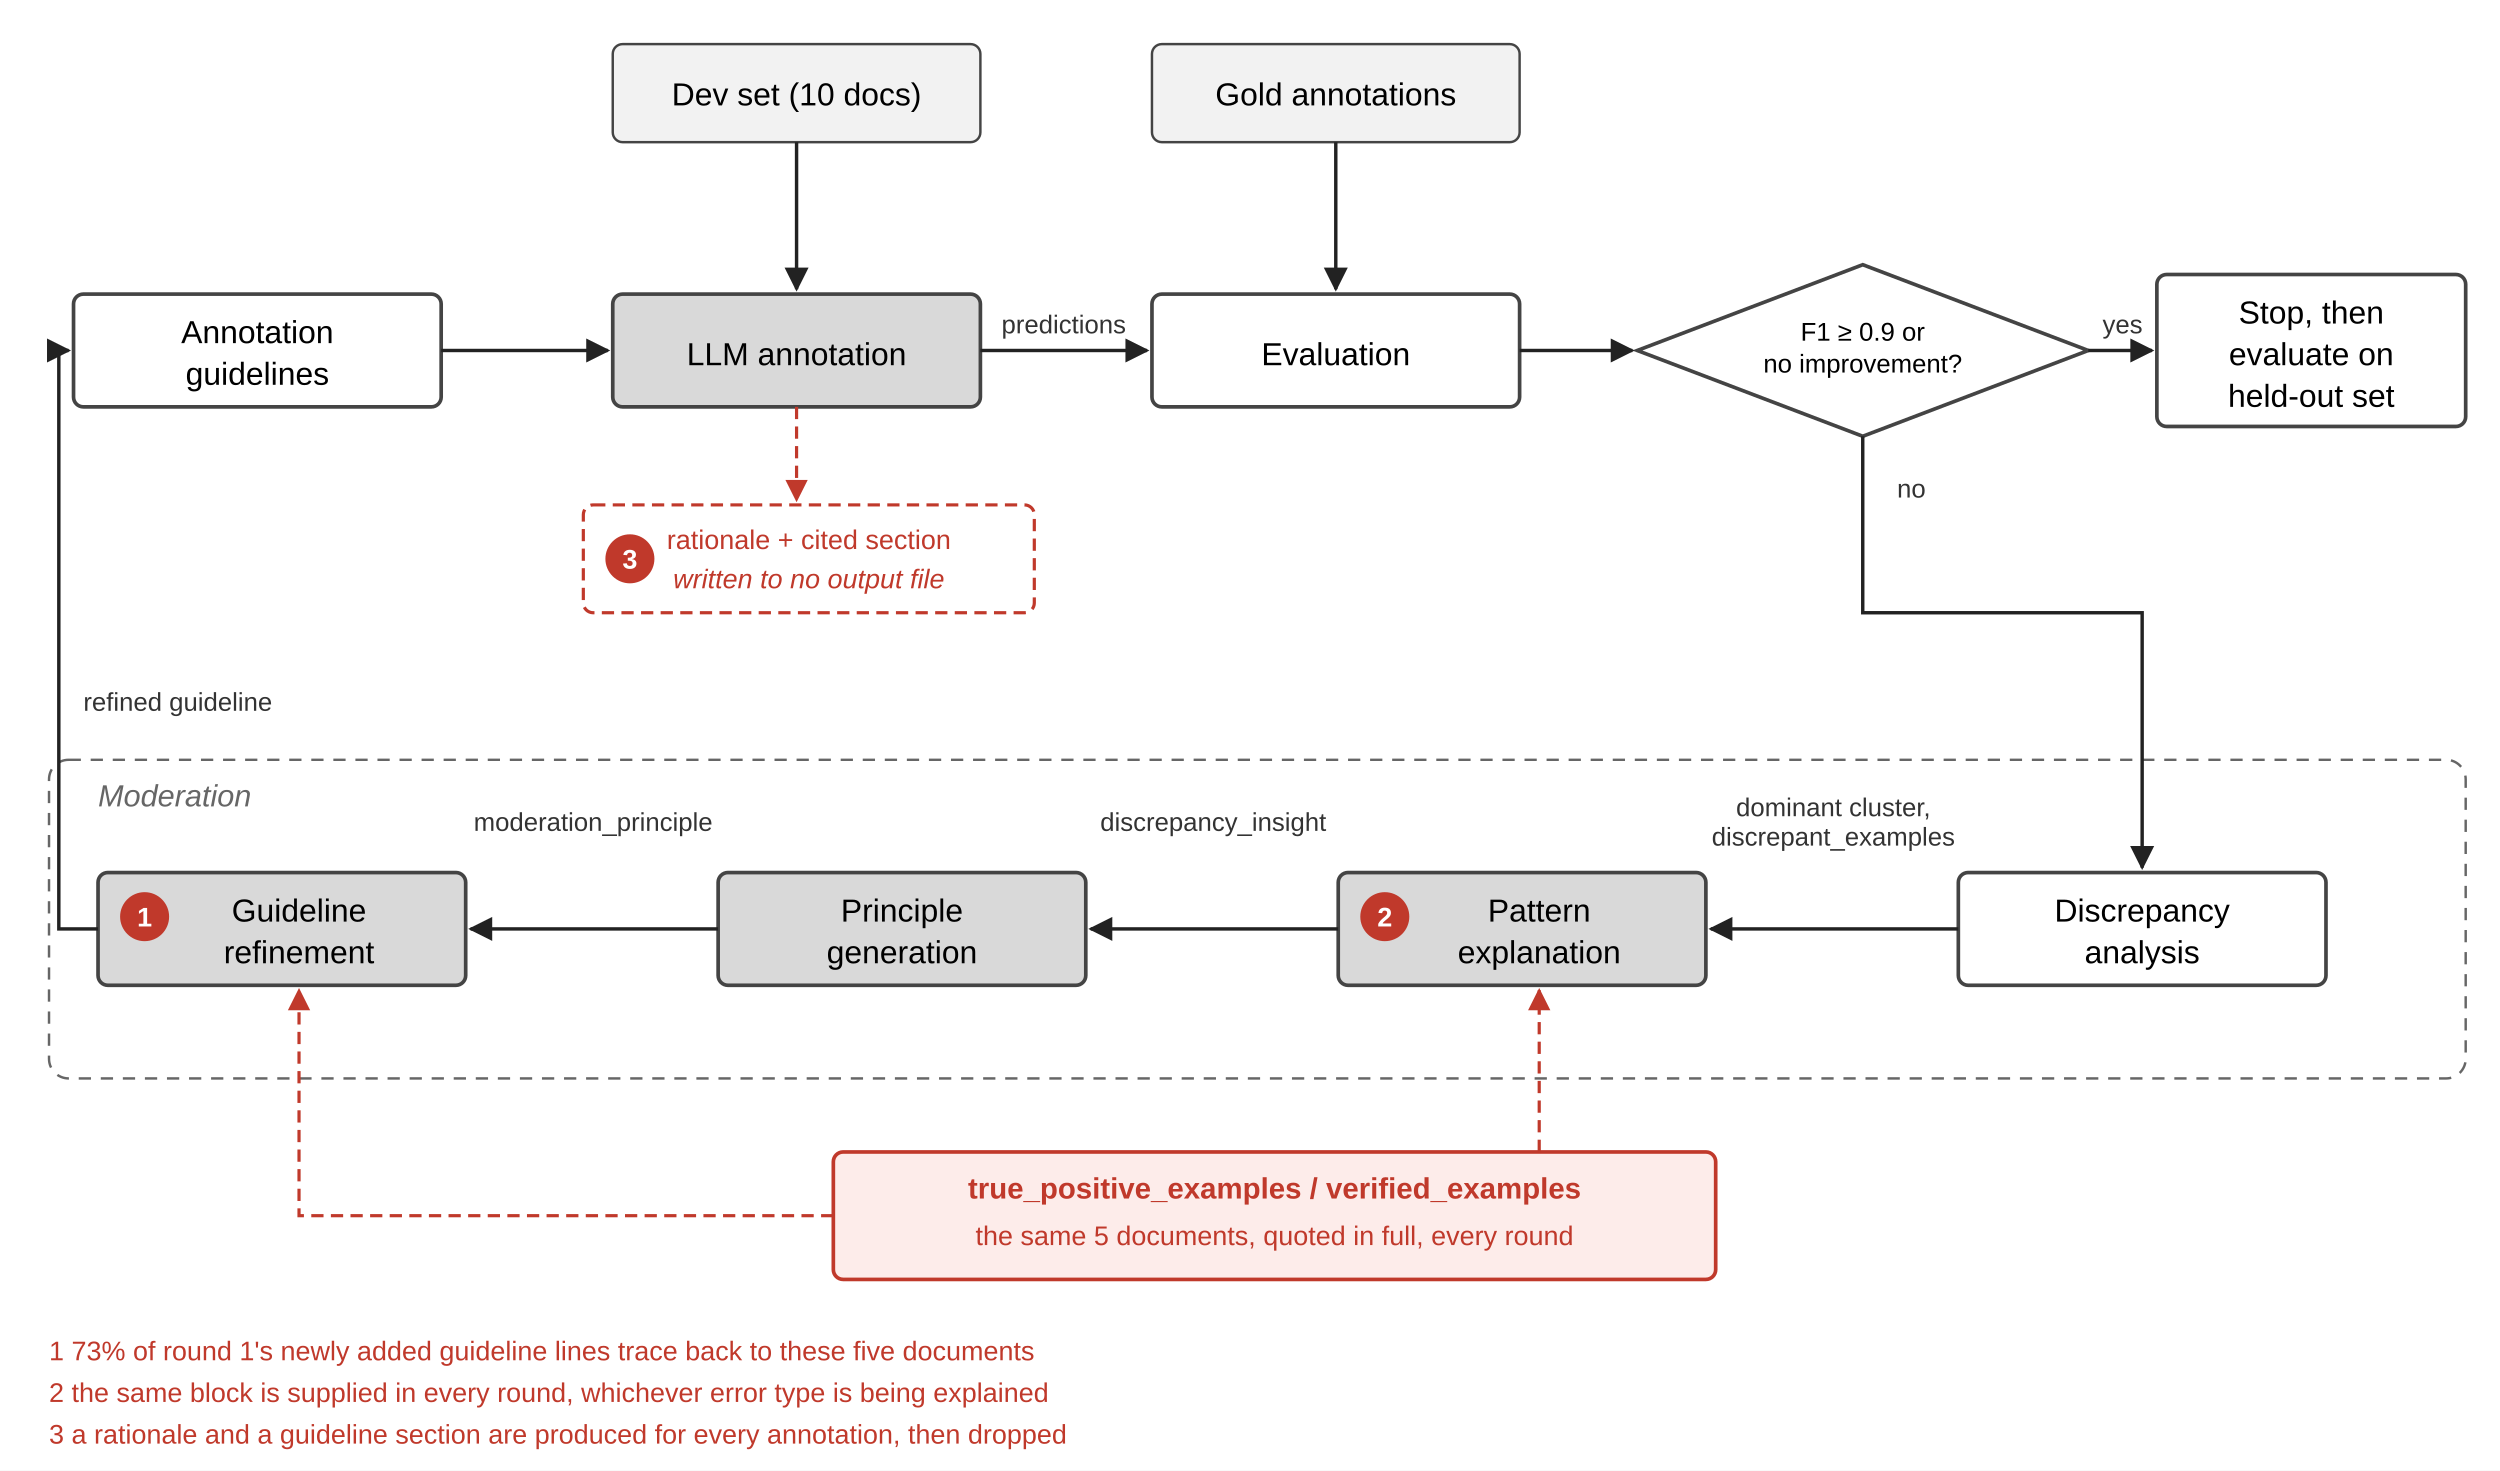
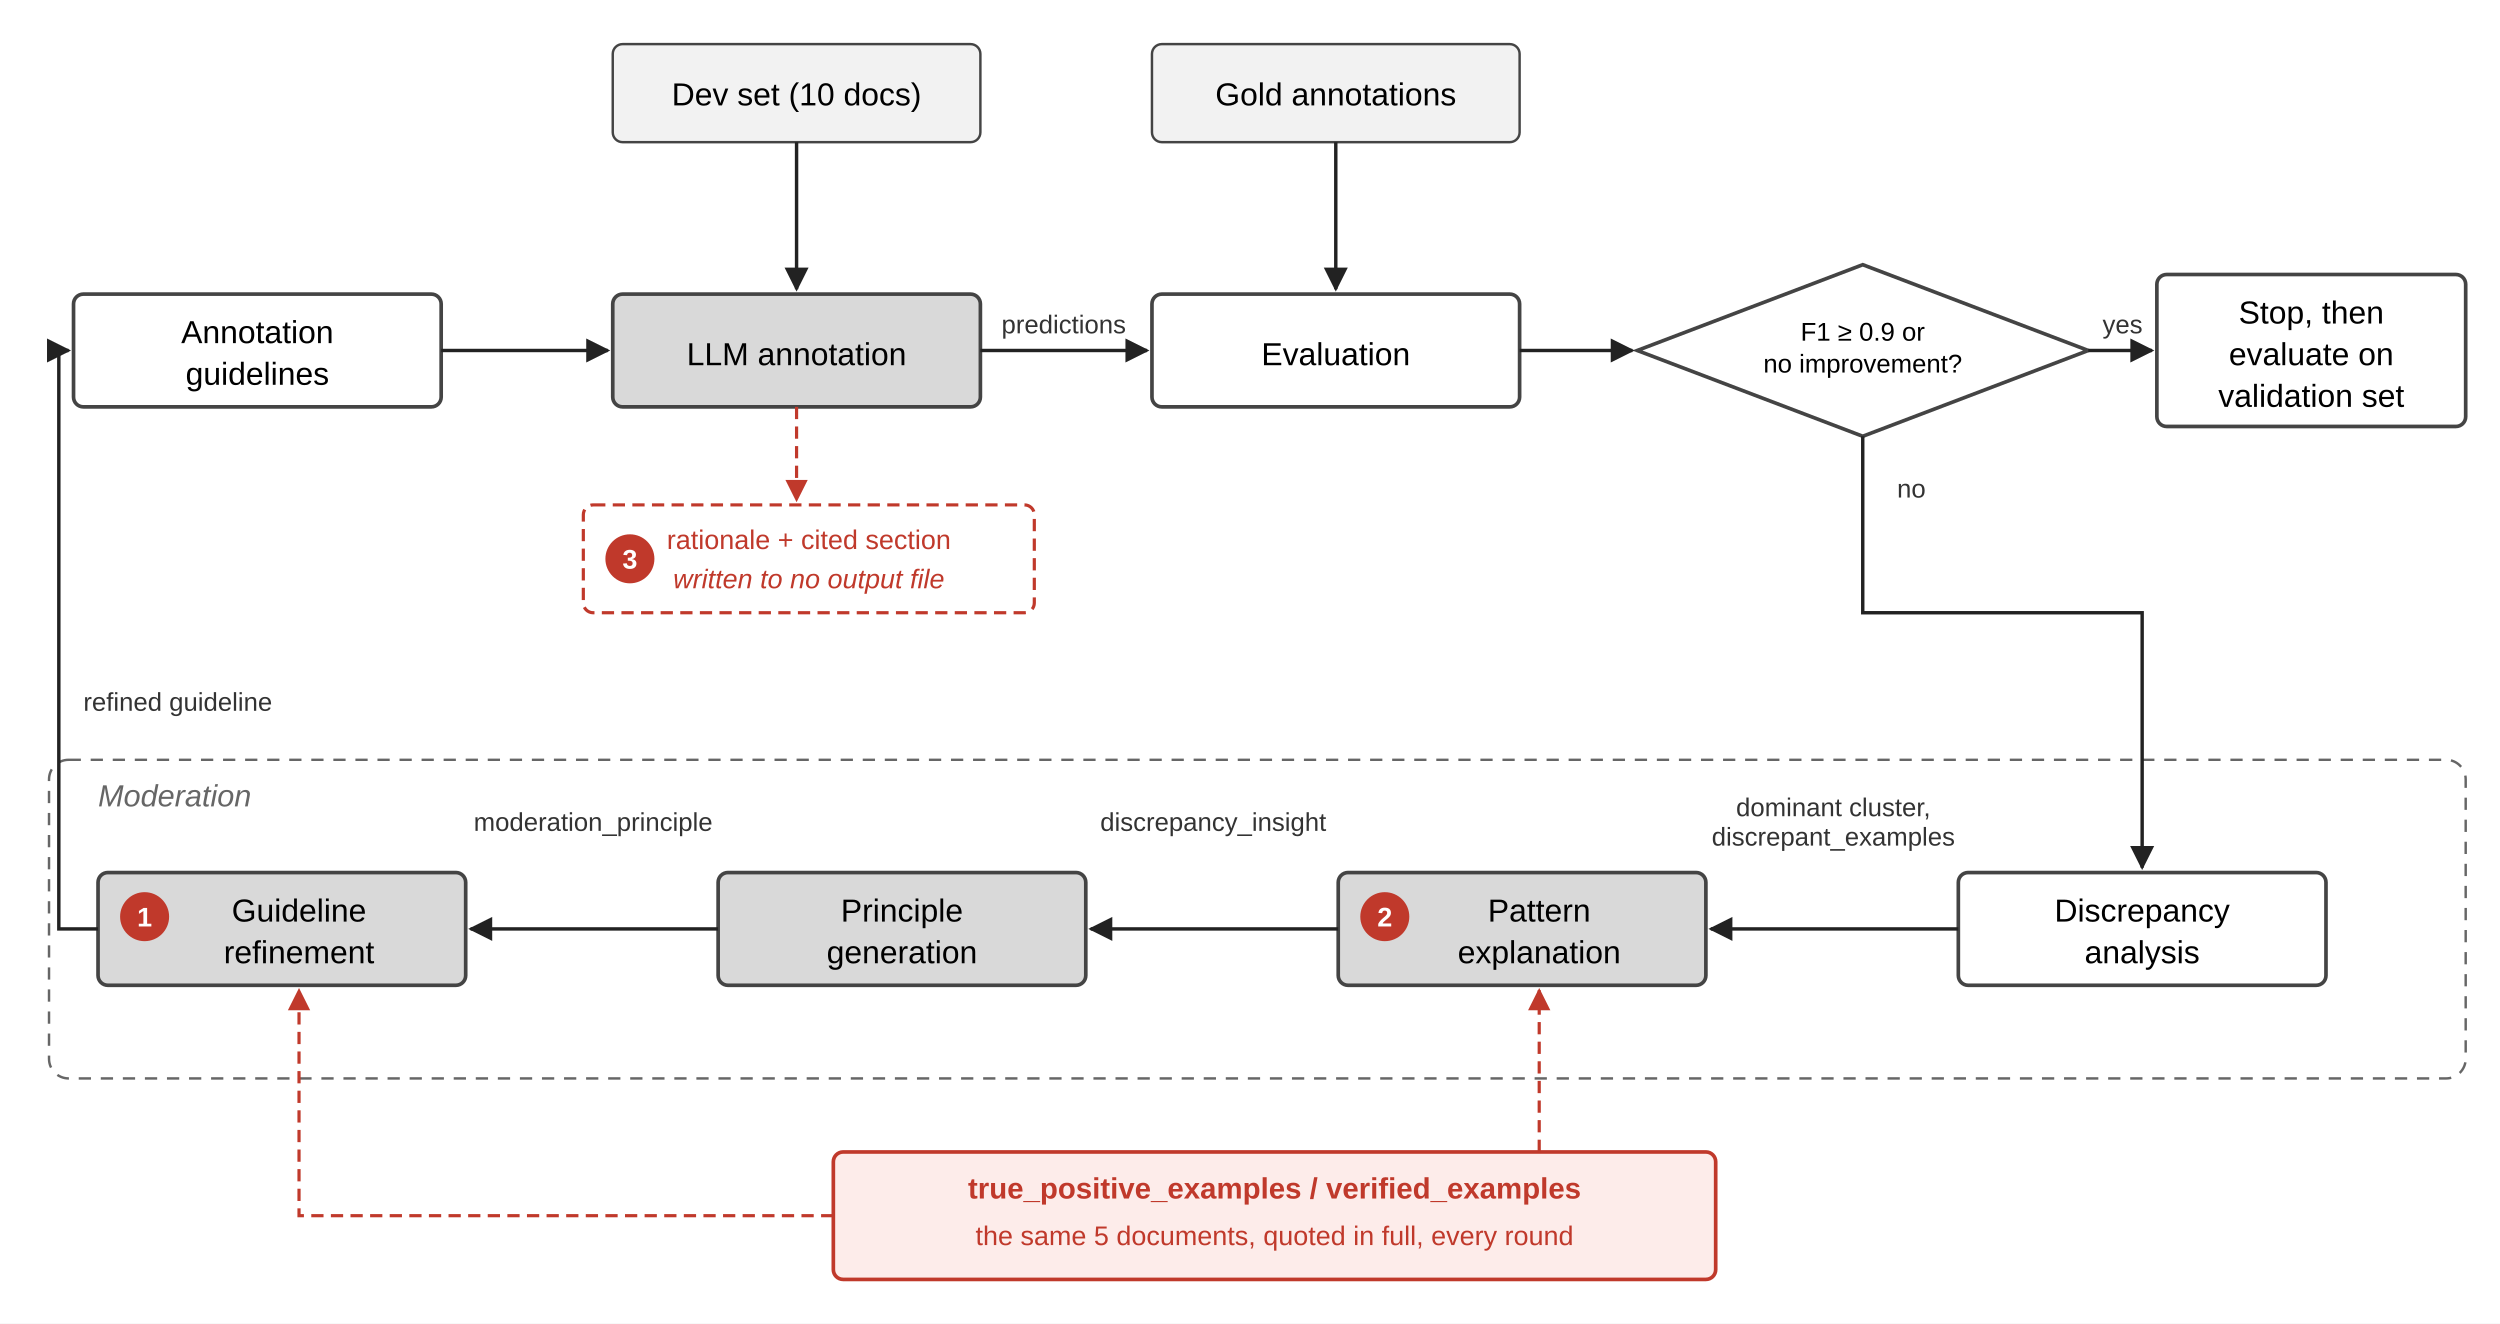
- <svg xmlns="http://www.w3.org/2000/svg" viewBox="0 0 1020 600" width="1020" height="600" font-family="Arial, Helvetica, sans-serif">
+ <svg xmlns="http://www.w3.org/2000/svg" viewBox="0 0 1020 540" width="1020" height="540" font-family="Arial, Helvetica, sans-serif">
  <defs>
    <marker id="arrow" viewBox="0 0 10 10" refX="9" refY="5" markerWidth="7" markerHeight="7" orient="auto-start-reverse">
      <path d="M 0 0 L 10 5 L 0 10 z" fill="#222" />
    </marker>
    <marker id="arrowred" viewBox="0 0 10 10" refX="9" refY="5" markerWidth="7" markerHeight="7" orient="auto-start-reverse">
      <path d="M 0 0 L 10 5 L 0 10 z" fill="#c0392b" />
    </marker>
  </defs>
-   <rect width="1020" height="600" fill="#ffffff" />
+   <rect width="1020" height="540" fill="#ffffff" />
  <g font-size="13" text-anchor="middle">
    <rect x="250" y="18" width="150" height="40" rx="4" fill="#f2f2f2" stroke="#444" />
    <text x="325" y="43">Dev set (10 docs)</text>
    <rect x="470" y="18" width="150" height="40" rx="4" fill="#f2f2f2" stroke="#444" />
    <text x="545" y="43">Gold annotations</text>
  </g>
  <g font-size="13" text-anchor="middle">
    <rect x="30" y="120" width="150" height="46" rx="4" fill="#ffffff" stroke="#444" stroke-width="1.5" />
    <text x="105" y="140">Annotation</text>
    <text x="105" y="157">guidelines</text>
    <rect x="250" y="120" width="150" height="46" rx="4" fill="#d9d9d9" stroke="#444" stroke-width="1.5" />
    <text x="325" y="149">LLM annotation</text>
    <rect x="470" y="120" width="150" height="46" rx="4" fill="#ffffff" stroke="#444" stroke-width="1.5" />
    <text x="545" y="149">Evaluation</text>
    <path d="M 760 108 L 852 143 L 760 178 L 668 143 z" fill="#ffffff" stroke="#444" stroke-width="1.5" />
    <text x="760" y="139" font-size="10.5">F1 ≥ 0.9 or</text>
    <text x="760" y="152" font-size="10.5">no improvement?</text>
    <rect x="880" y="112" width="126" height="62" rx="4" fill="#ffffff" stroke="#444" stroke-width="1.5" />
    <text x="943" y="132">Stop, then</text>
    <text x="943" y="149">evaluate on</text>
-     <text x="943" y="166">held-out set</text>
+     <text x="943" y="166">validation set</text>
  </g>
  <rect x="238" y="206" width="184" height="44" rx="4" fill="#ffffff" stroke="#c0392b" stroke-width="1.3" stroke-dasharray="5 3" />
  <text x="330" y="224" font-size="11" text-anchor="middle" fill="#c0392b">rationale + cited section</text>
  <text x="330" y="240" font-size="11" text-anchor="middle" fill="#c0392b" font-style="italic">written to no output file</text>
  <rect x="20" y="310" width="986" height="130" rx="8" fill="none" stroke="#666" stroke-dasharray="5 4" />
  <text x="40" y="329" font-size="12.5" fill="#666" font-style="italic">Moderation</text>
  <g font-size="13" text-anchor="middle">
    <rect x="40" y="356" width="150" height="46" rx="4" fill="#d9d9d9" stroke="#444" stroke-width="1.5" />
    <text x="122" y="376">Guideline</text>
    <text x="122" y="393">refinement</text>
    <rect x="293" y="356" width="150" height="46" rx="4" fill="#d9d9d9" stroke="#444" stroke-width="1.5" />
    <text x="368" y="376">Principle</text>
    <text x="368" y="393">generation</text>
    <rect x="546" y="356" width="150" height="46" rx="4" fill="#d9d9d9" stroke="#444" stroke-width="1.5" />
    <text x="628" y="376">Pattern</text>
    <text x="628" y="393">explanation</text>
    <rect x="799" y="356" width="150" height="46" rx="4" fill="#ffffff" stroke="#444" stroke-width="1.5" />
    <text x="874" y="376">Discrepancy</text>
    <text x="874" y="393">analysis</text>
  </g>
  <rect x="340" y="470" width="360" height="52" rx="4" fill="#fdecea" stroke="#c0392b" stroke-width="1.5" />
  <text x="520" y="489" font-size="12" text-anchor="middle" fill="#c0392b" font-weight="bold">true_positive_examples / verified_examples</text>
  <text x="520" y="508" font-size="11" text-anchor="middle" fill="#c0392b">the same 5 documents, quoted in full, every round</text>
  <g stroke="#222" stroke-width="1.4" fill="none" marker-end="url(#arrow)">
    <path d="M 325 58 L 325 118" />
    <path d="M 545 58 L 545 118" />
    <path d="M 180 143 L 248 143" />
    <path d="M 400 143 L 468 143" />
    <path d="M 620 143 L 666 143" />
    <path d="M 852 143 L 878 143" />
    <path d="M 760 178 L 760 250 L 874 250 L 874 354" />
    <path d="M 799 379 L 698 379" />
    <path d="M 546 379 L 445 379" />
    <path d="M 293 379 L 192 379" />
    <path d="M 40 379 L 24 379 L 24 143 L 28 143" />
  </g>
  <g stroke="#c0392b" stroke-width="1.3" fill="none" marker-end="url(#arrowred)" stroke-dasharray="5 3">
    <path d="M 325 166 L 325 204" />
    <path d="M 628 470 L 628 404" />
    <path d="M 340 496 L 122 496 L 122 404" />
  </g>
  <g font-size="10.5" fill="#333" text-anchor="middle">
    <text x="434" y="136">predictions</text>
    <text x="866" y="136">yes</text>
    <text x="774" y="203" text-anchor="start">no</text>
    <text x="748" y="333">dominant cluster,</text>
    <text x="748" y="345">discrepant_examples</text>
    <text x="495" y="339">discrepancy_insight</text>
    <text x="242" y="339">moderation_principle</text>
    <text x="34" y="290" text-anchor="start">refined guideline</text>
  </g>
  <g font-size="11" font-weight="bold" text-anchor="middle">
    <circle cx="59" cy="374" r="10" fill="#c0392b" />
    <text x="59" y="378" fill="#fff">1</text>
    <circle cx="565" cy="374" r="10" fill="#c0392b" />
    <text x="565" y="378" fill="#fff">2</text>
    <circle cx="257" cy="228" r="10" fill="#c0392b" />
    <text x="257" y="232" fill="#fff">3</text>
  </g>
-   <g font-size="11" fill="#c0392b">
-     <text x="20" y="555">1  73% of round 1's newly added guideline lines trace back to these five documents</text>
-     <text x="20" y="572">2  the same block is supplied in every round, whichever error type is being explained</text>
-     <text x="20" y="589">3  a rationale and a guideline section are produced for every annotation, then dropped</text>
-   </g>
</svg>
